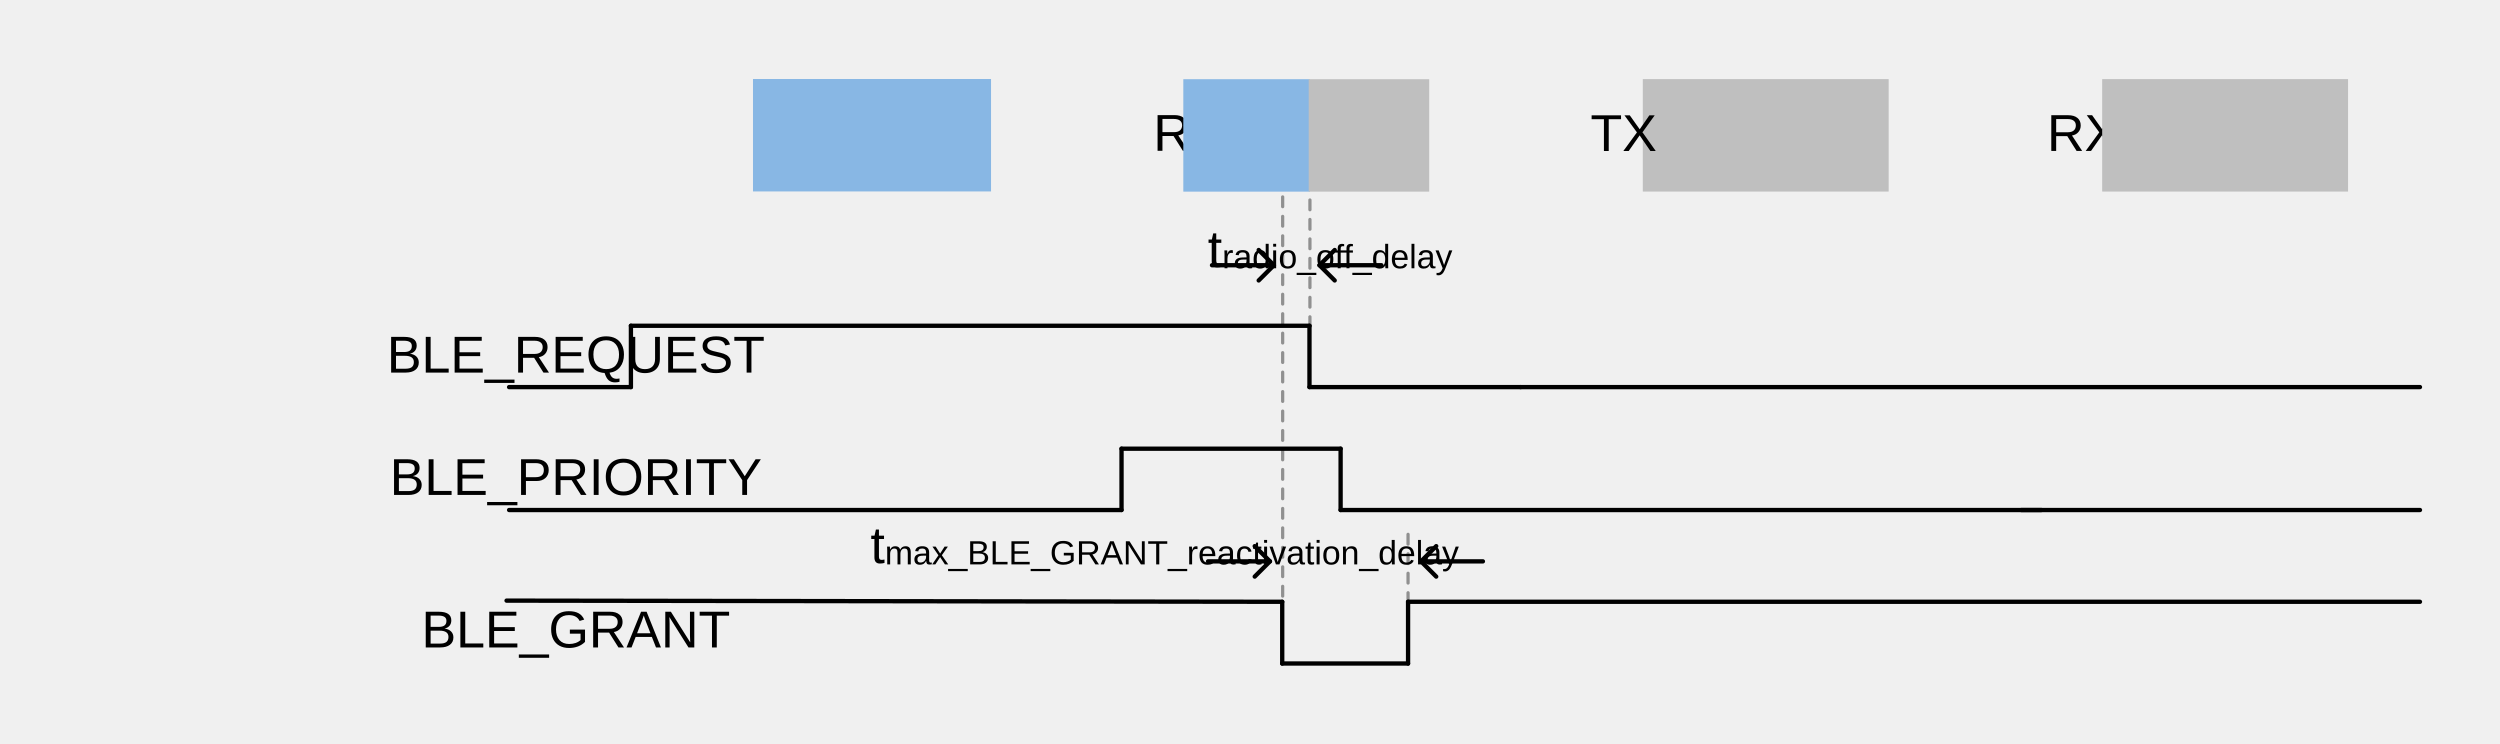
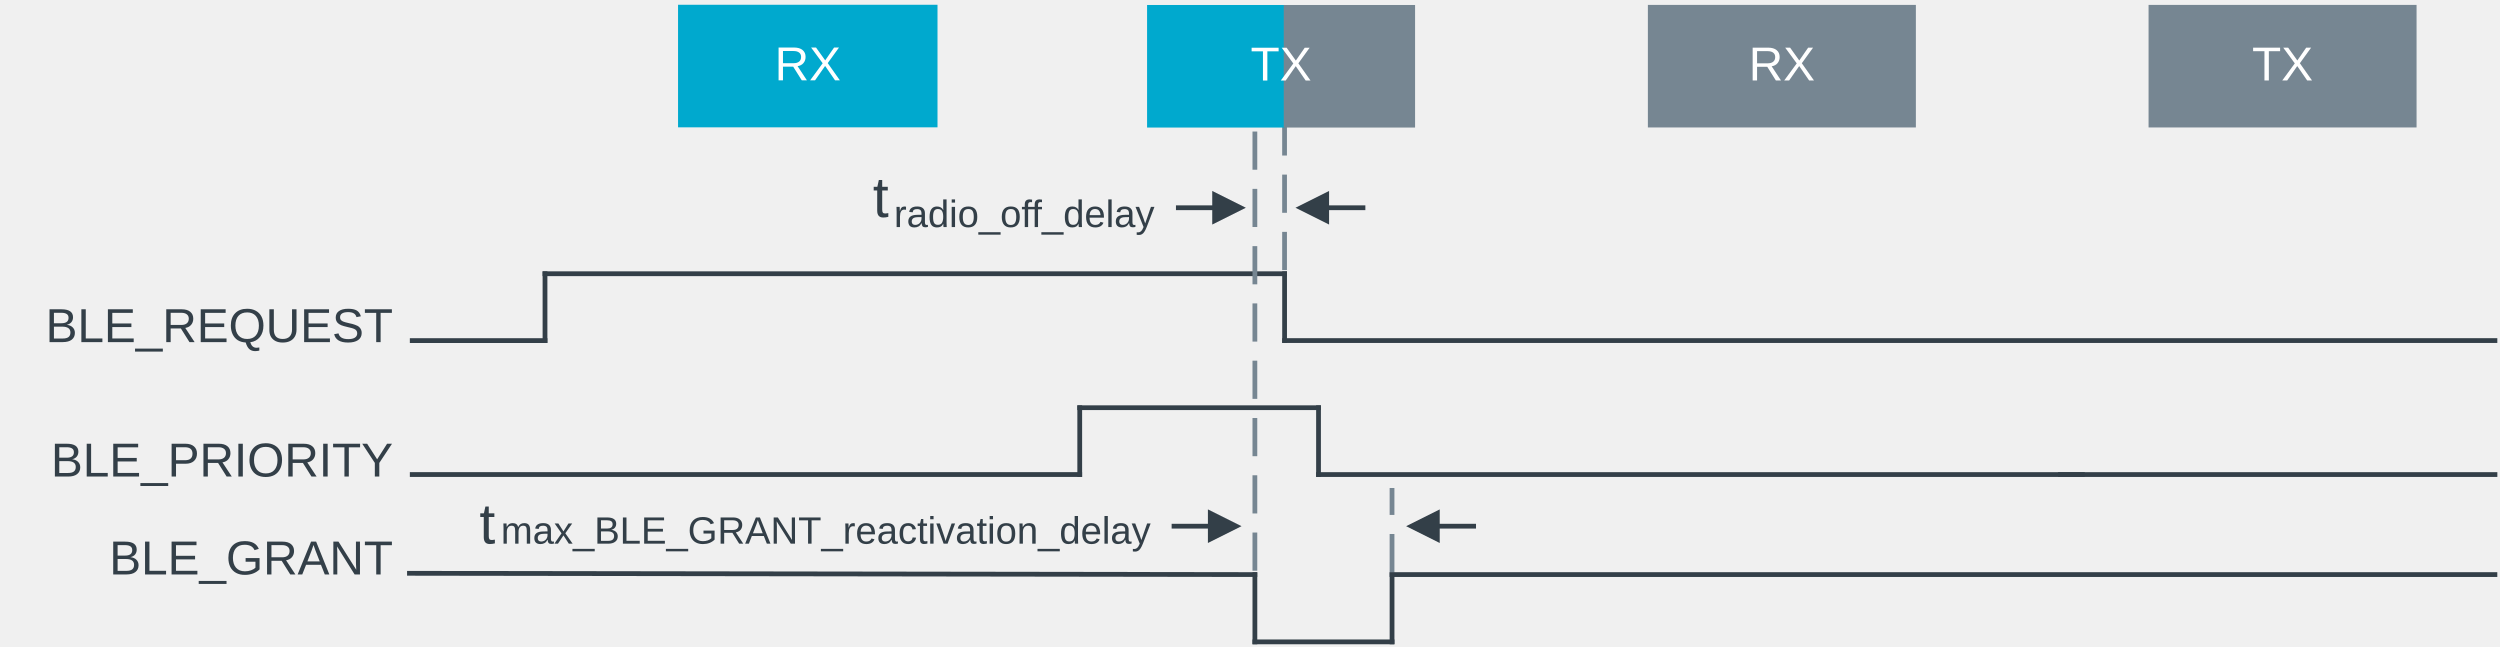
- <svg xmlns="http://www.w3.org/2000/svg" xmlns:ns1="http://schemas.microsoft.com/visio/2003/SVGExtensions/" xmlns:xlink="http://www.w3.org/1999/xlink" width="8.025in" height="2.387in" viewBox="0 0 577.776 171.842" xml:space="preserve" color-interpolation-filters="sRGB" class="st14">
-   <ns1:documentProperties ns1:langID="1044" ns1:metric="true" ns1:viewMarkup="false">
-     <ns1:userDefs>
-       <ns1:ud ns1:nameU="msvNoAutoConnect" ns1:val="VT0(1):26" />
-       <ns1:ud ns1:nameU="msvConvertTheme" />
-     </ns1:userDefs>
-   </ns1:documentProperties>
+ <svg xmlns="http://www.w3.org/2000/svg" xmlns:xlink="http://www.w3.org/1999/xlink" width="7.272in" height="1.881in" viewBox="0 0 523.575 135.46" xml:space="preserve" color-interpolation-filters="sRGB" class="st15">
  <style type="text/css">
	
- 		.st1 {fill:none;stroke:none;stroke-width:0.25}
- 		.st2 {fill:#000000;font-family:Arial;font-size:1em}
- 		.st3 {stroke:#000000;stroke-linecap:round;stroke-linejoin:round;stroke-width:1}
- 		.st4 {fill:#88b7e4;stroke:none;stroke-linecap:round;stroke-linejoin:round;stroke-width:0.5}
- 		.st5 {fill:#bfbfbf;stroke:none;stroke-linecap:round;stroke-linejoin:round;stroke-width:0.5}
- 		.st6 {fill:none}
- 		.st7 {stroke:#000000;stroke-dasharray:2.25,2.25;stroke-linecap:round;stroke-linejoin:round;stroke-opacity:0.4;stroke-width:0.75}
- 		.st8 {marker-start:url(#mrkr1-81);stroke:#000000;stroke-linecap:round;stroke-linejoin:round;stroke-width:1}
- 		.st9 {fill:#000000;fill-opacity:1;stroke:#000000;stroke-opacity:1;stroke-width:0.284}
- 		.st10 {marker-end:url(#mrkr1-87);stroke:#000000;stroke-linecap:round;stroke-linejoin:round;stroke-width:1}
- 		.st11 {fill:none;stroke:none;stroke-linecap:round;stroke-linejoin:round;stroke-width:0.75}
- 		.st12 {baseline-shift:-32.494%;font-size:0.65em}
- 		.st13 {fill:none;stroke:none;stroke-linecap:round;stroke-linejoin:round;stroke-width:0.5}
- 		.st14 {fill:none;fill-rule:evenodd;font-size:12px;overflow:visible;stroke-linecap:square;stroke-miterlimit:3}
+ 		.st1 {fill:none;stroke:none;stroke-linecap:butt;stroke-width:1}
+ 		.st2 {fill:#333f48;font-family:Arial;font-size:0.833em}
+ 		.st3 {fill:#000000}
+ 		.st4 {stroke:#333f48;stroke-width:1}
+ 		.st5 {fill:#00a9ce;stroke:none;stroke-width:1}
+ 		.st6 {fill:#ffffff;font-family:Arial;font-size:0.833em}
+ 		.st7 {fill:#768692;stroke:none;stroke-width:1}
+ 		.st8 {stroke:#768692;stroke-dasharray:7,5;stroke-width:1}
+ 		.st9 {marker-start:url(#mrkr4-75);stroke:#333f48;stroke-width:1}
+ 		.st10 {fill:#333f48;fill-opacity:1;stroke:#333f48;stroke-opacity:1;stroke-width:0.284}
+ 		.st11 {marker-end:url(#mrkr4-81);stroke:#333f48;stroke-width:1}
+ 		.st12 {fill:none;stroke:none;stroke-width:1}
+ 		.st13 {fill:#333f48;font-family:Arial;font-size:1em}
+ 		.st14 {fill:#333f48;font-family:Arial;font-size:0.667em}
+ 		.st15 {fill:none;fill-rule:evenodd;font-size:12px;overflow:visible;stroke-linecap:square;stroke-miterlimit:3}
	
	</style>
  <defs id="Markers">
-     <g id="lend1">
-       <path d="M 1 -1 L 0 0 L 1 1 " style="stroke-linecap:round;stroke-linejoin:round;fill:none" />
+     <g id="lend4">
+       <path d="M 2 1 L 0 0 L 2 -1 L 2 1 " style="stroke:none" />
    </g>
-     <marker id="mrkr1-81" class="st9" ns1:arrowType="1" ns1:arrowSize="2" orient="auto" markerUnits="strokeWidth" overflow="visible">
-       <use xlink:href="#lend1" transform="scale(3.520009) " />
+     <marker id="mrkr4-75" class="st10" refX="6.68" orient="auto" markerUnits="strokeWidth" overflow="visible">
+       <use xlink:href="#lend4" transform="scale(3.52) " />
    </marker>
-     <marker id="mrkr1-87" class="st9" ns1:arrowType="1" ns1:arrowSize="2" orient="auto" markerUnits="strokeWidth" overflow="visible">
-       <use xlink:href="#lend1" transform="scale(-3.520009,-3.520009) " />
+     <marker id="mrkr4-81" class="st10" refX="-7.04" orient="auto" markerUnits="strokeWidth" overflow="visible">
+       <use xlink:href="#lend4" transform="scale(-3.52,-3.52) " />
    </marker>
  </defs>
-   <g ns1:mID="5" ns1:index="2" ns1:groupContext="foregroundPage">
-     <ns1:pageProperties ns1:drawingScale="0.0393701" ns1:pageScale="0.0393701" ns1:drawingUnits="24" ns1:shadowOffsetX="9" ns1:shadowOffsetY="-9" />
-     <ns1:layer ns1:name="Hairline" ns1:index="0" color="#000000" />
-     <g id="shape73-1" ns1:mID="73" ns1:groupContext="shape" transform="translate(18.25,-82.1314)">
-       <ns1:textBlock ns1:margins="rect(4,4,4,4)" ns1:tabSpace="42.5197" />
-       <ns1:textRect cx="54.833" cy="164.627" width="109.67" height="14.43" />
-       <rect x="0" y="157.413" width="109.665" height="14.43" class="st1" />
-       <text x="11.15" y="168.23" class="st2" ns1:langID="1044">
-         <ns1:paragraph ns1:horizAlign="1" />
-         <ns1:tabList />BLE_REQUEST</text>
+   <g>
+     <g id="shape394-1" transform="translate(1,-59.6652)">
+       <rect x="0" y="121.205" width="85.295" height="14.255" class="st1" />
+       <text x="8.49" y="131.33" class="st2">BLE_REQUEST</text>
    </g>
-     <g id="shape74-4" ns1:mID="74" ns1:groupContext="shape" transform="translate(18.25,-53.8491)">
-       <ns1:textBlock ns1:margins="rect(4,4,4,4)" ns1:tabSpace="42.5197" />
-       <ns1:textRect cx="54.833" cy="164.627" width="109.67" height="14.43" />
-       <rect x="0" y="157.413" width="109.665" height="14.43" class="st1" />
-       <text x="11.82" y="168.23" class="st2" ns1:langID="1044">
-         <ns1:paragraph ns1:horizAlign="1" />
-         <ns1:tabList />BLE_PRIORITY</text>
+     <g id="shape395-4" transform="translate(1,-31.5003)">
+       <rect x="0" y="121.205" width="85.295" height="14.255" class="st1" />
+       <text x="9.61" y="131.33" class="st2">BLE_PRIORITY</text>
    </g>
-     <g id="shape75-7" ns1:mID="75" ns1:groupContext="shape" transform="translate(18.25,-18.6083)">
-       <ns1:textBlock ns1:margins="rect(4,4,4,4)" ns1:tabSpace="42.5197" />
-       <ns1:textRect cx="54.833" cy="164.627" width="109.67" height="14.43" />
-       <rect x="0" y="157.413" width="109.665" height="14.43" class="st1" />
-       <text x="19.15" y="168.23" class="st2" ns1:langID="1044">
-         <ns1:paragraph ns1:horizAlign="1" />
-         <ns1:tabList />BLE_GRANT</text>
+     <g id="shape396-7" transform="translate(1,-10.9946)">
+       <rect x="0" y="121.205" width="85.295" height="14.255" class="st1" />
+       <text x="21.83" y="131.33" class="st2">BLE_GRANT</text>
    </g>
-     <g id="shape76-10" ns1:mID="76" ns1:groupContext="shape" transform="translate(351.42,-82.3878)">
-       <ns1:userDefs>
-         <ns1:ud ns1:nameU="msvThemeColors" ns1:val="VT0(254):26" />
-       </ns1:userDefs>
-       <path d="M0 171.84 L207.86 171.84" class="st3" />
+     <g id="shape397-10" transform="translate(269.032,-64.1192)">
+       <path d="M0 135.46 L253.54 135.46 L0 135.46 Z" class="st3" />
+       <path d="M0 135.46 L253.54 135.46" class="st4" />
    </g>
-     <g id="shape77-13" ns1:mID="77" ns1:groupContext="shape" transform="translate(117.66,-53.9772) rotate(9.14798E-08)">
-       <ns1:userDefs>
-         <ns1:ud ns1:nameU="msvThemeColors" ns1:val="VT0(254):26" />
-       </ns1:userDefs>
-       <path d="M0 171.84 L141.53 171.84" class="st3" />
+     <g id="shape398-13" transform="translate(86.295,-36.0522) rotate(9.1479E-08)">
+       <path d="M0 135.46 L139.82 135.46 L0 135.46 Z" class="st3" />
+       <path d="M0 135.46 L139.82 135.46" class="st4" />
    </g>
-     <g id="shape78-16" ns1:mID="78" ns1:groupContext="shape" transform="translate(325.417,-32.7677)">
-       <ns1:userDefs>
-         <ns1:ud ns1:nameU="msvThemeColors" ns1:val="VT0(254):26" />
-       </ns1:userDefs>
-       <path d="M0 171.84 L233.86 171.84" class="st3" />
+     <g id="shape399-16" transform="translate(291.54,-15.0991)">
+       <path d="M0 135.46 L231.03 135.46 L0 135.46 Z" class="st3" />
+       <path d="M0 135.46 L231.03 135.46" class="st4" />
    </g>
-     <g id="shape79-19" ns1:mID="79" ns1:groupContext="shape" transform="translate(145.809,-96.561) rotate(2.37881E-06)">
-       <ns1:userDefs>
-         <ns1:ud ns1:nameU="msvThemeColors" ns1:val="VT0(254):26" />
-       </ns1:userDefs>
-       <path d="M0 171.84 L156.82 171.84" class="st3" />
+     <g id="shape400-19" transform="translate(114.104,-78.121) rotate(2.37881E-06)">
+       <path d="M0 135.46 L154.92 135.46 L0 135.46 Z" class="st3" />
+       <path d="M0 135.46 L154.92 135.46" class="st4" />
    </g>
-     <g id="shape81-22" ns1:mID="81" ns1:groupContext="shape" transform="translate(259.195,-68.1505) rotate(1.5104E-06)">
-       <ns1:userDefs>
-         <ns1:ud ns1:nameU="msvThemeColors" ns1:val="VT0(254):26" />
-       </ns1:userDefs>
-       <path d="M0 171.84 L50.63 171.84" class="st3" />
+     <g id="shape401-22" transform="translate(226.119,-50.0541) rotate(1.5104E-06)">
+       <path d="M0 135.46 L50.02 135.46 L0 135.46 Z" class="st3" />
+       <path d="M0 135.46 L50.02 135.46" class="st4" />
    </g>
-     <g id="shape82-25" ns1:mID="82" ns1:groupContext="shape" transform="translate(317.651,75.2812) rotate(90)">
-       <ns1:userDefs>
-         <ns1:ud ns1:nameU="msvThemeColors" ns1:val="VT0(254):26" />
-       </ns1:userDefs>
-       <path d="M0 171.84 L14.17 171.84" class="st3" />
+     <g id="shape402-25" transform="translate(249.566,57.3416) rotate(90)">
+       <path d="M0 135.46 L14 135.46 L0 135.46 Z" class="st3" />
+       <path d="M0 135.46 L14 135.46" class="st4" />
    </g>
-     <g id="shape83-28" ns1:mID="83" ns1:groupContext="shape" transform="translate(145.809,261.297) rotate(180)">
-       <ns1:userDefs>
-         <ns1:ud ns1:nameU="msvThemeColors" ns1:val="VT0(254):26" />
-       </ns1:userDefs>
-       <path d="M0 171.84 L28.15 171.84" class="st3" />
+     <g id="shape403-28" transform="translate(114.104,206.806) rotate(180)">
+       <path d="M0 135.46 L27.81 135.46 L0 135.46 Z" class="st3" />
+       <path d="M0 135.46 L27.81 135.46" class="st4" />
    </g>
-     <g id="shape84-31" ns1:mID="84" ns1:groupContext="shape" transform="translate(474.474,75.2812) rotate(90)">
-       <ns1:userDefs>
-         <ns1:ud ns1:nameU="msvThemeColors" ns1:val="VT0(254):26" />
-       </ns1:userDefs>
-       <path d="M0 171.84 L14.17 171.84" class="st3" />
+     <g id="shape404-31" transform="translate(404.493,57.3416) rotate(90)">
+       <path d="M0 135.46 L14 135.46 L0 135.46 Z" class="st3" />
+       <path d="M0 135.46 L14 135.46" class="st4" />
    </g>
-     <g id="shape85-34" ns1:mID="85" ns1:groupContext="shape" transform="translate(302.631,-82.3878) rotate(1.20697E-06)">
-       <ns1:userDefs>
-         <ns1:ud ns1:nameU="msvThemeColors" ns1:val="VT0(254):26" />
-       </ns1:userDefs>
-       <path d="M0 171.84 L48.79 171.84" class="st3" />
+     <g id="shape406-34" transform="translate(361.581,85.4088) rotate(90)">
+       <path d="M0 135.46 L14 135.46 L0 135.46 Z" class="st3" />
+       <path d="M0 135.46 L14 135.46" class="st4" />
    </g>
-     <g id="shape88-37" ns1:mID="88" ns1:groupContext="shape" transform="translate(431.037,103.692) rotate(90)">
-       <ns1:userDefs>
-         <ns1:ud ns1:nameU="msvThemeColors" ns1:val="VT0(254):26" />
-       </ns1:userDefs>
-       <path d="M0 171.84 L14.17 171.84" class="st3" />
+     <g id="shape407-37" transform="translate(411.601,85.4088) rotate(90)">
+       <path d="M0 135.46 L14 135.46 L0 135.46 Z" class="st3" />
+       <path d="M0 135.46 L14 135.46" class="st4" />
    </g>
-     <g id="shape89-40" ns1:mID="89" ns1:groupContext="shape" transform="translate(481.669,103.692) rotate(90)">
-       <ns1:userDefs>
-         <ns1:ud ns1:nameU="msvThemeColors" ns1:val="VT0(254):26" />
-       </ns1:userDefs>
-       <path d="M0 171.84 L14.17 171.84" class="st3" />
+     <g id="shape408-40" transform="translate(276.138,-36.0522)">
+       <path d="M0 135.46 L160.01 135.46 L0 135.46 Z" class="st3" />
+       <path d="M0 135.46 L160.01 135.46" class="st4" />
    </g>
-     <g id="shape90-43" ns1:mID="90" ns1:groupContext="shape" transform="translate(309.827,-53.9772)">
-       <ns1:userDefs>
-         <ns1:ud ns1:nameU="msvThemeColors" ns1:val="VT0(254):26" />
-       </ns1:userDefs>
-       <path d="M0 171.84 L161.97 171.84" class="st3" />
+     <g id="shape409-43" transform="translate(431.559,-36.0522)">
+       <path d="M0 135.46 L91.02 135.46 L0 135.46 Z" class="st3" />
+       <path d="M0 135.46 L91.02 135.46" class="st4" />
    </g>
-     <g id="shape94-46" ns1:mID="94" ns1:groupContext="shape" transform="translate(467.15,-53.9772)">
-       <ns1:userDefs>
-         <ns1:ud ns1:nameU="msvThemeColors" ns1:val="VT0(254):26" />
-       </ns1:userDefs>
-       <path d="M0 171.84 L92.13 171.84" class="st3" />
+     <g id="shape411-46" transform="translate(141.977,-108.787)">
+       <rect x="0" y="109.787" width="54.35" height="25.673" class="st5" />
+       <text x="20.23" y="125.62" class="st6">RX</text>
    </g>
-     <g id="group95-49" transform="translate(174.024,-127.605)" ns1:mID="95" ns1:groupContext="group">
-       <g id="shape96-50" ns1:mID="96" ns1:groupContext="shape">
-         <ns1:textBlock ns1:margins="rect(0,0,0,0)" ns1:tabSpace="42.5197" />
-         <ns1:textRect cx="27.508" cy="158.848" width="55.02" height="25.988" />
-         <rect x="0" y="145.855" width="55.016" height="25.988" class="st4" />
-         <text x="19.17" y="162.45" class="st2" ns1:langID="1033">
-           <ns1:paragraph ns1:horizAlign="1" />
-           <ns1:tabList />RX</text>
+     <g id="shape413-49" transform="translate(345.134,-108.761)">
+       <rect x="0" y="109.787" width="56.138" height="25.673" class="st7" />
+       <text x="21.12" y="125.62" class="st6">RX</text>
+     </g>
+     <g id="shape415-52" transform="translate(450.018,-108.761)">
+       <rect x="0" y="109.787" width="56.138" height="25.673" class="st7" />
+       <text x="21.68" y="125.62" class="st6">TX</text>
+     </g>
+     <g id="shape416-55" transform="translate(398.27,120.363) rotate(90)">
+       <path d="M0 135.46 L14.1 135.46 L0 135.46 Z" class="st3" />
+       <path d="M0 135.46 L14.1 135.46" class="st4" />
+     </g>
+     <g id="shape417-58" transform="translate(262.807,-1.00395) rotate(9.96435E-07)">
+       <path d="M0 135.46 L28.73 135.46 L0 135.46 Z" class="st3" />
+       <path d="M0 135.46 L28.73 135.46" class="st4" />
+     </g>
+     <g id="shape418-61" transform="translate(427.003,120.363) rotate(90)">
+       <path d="M0 135.46 L14.1 135.46 L0 135.46 Z" class="st3" />
+       <path d="M0 135.46 L14.1 135.46" class="st4" />
+     </g>
+     <g id="shape421-64" transform="translate(133.567,56.0749) rotate(-90)">
+       <path d="M0 135.46 L29.36 135.46 L0 135.46 Z" class="st3" />
+       <path d="M0 135.46 L29.36 135.46" class="st8" />
+     </g>
+     <g id="shape424-67" transform="translate(127.349,119.057) rotate(-90)">
+       <path d="M0 135.46 L92.34 135.46 L0 135.46 Z" class="st3" />
+       <path d="M0 135.46 L92.34 135.46" class="st8" />
+     </g>
+     <g id="shape425-70" transform="translate(271.312,-91.9418)">
+       <path d="M6.68 135.46 L7.04 135.46 L14.14 135.46" class="st9" />
+     </g>
+     <g id="shape426-76" transform="translate(246.777,-91.9418)">
+       <path d="M0 135.46 L7.1 135.46" class="st11" />
+     </g>
+     <g id="shape428-82" transform="translate(85.9173,-15.3659) rotate(0.0863452)">
+       <path d="M0 135.46 L177.09 135.46 L0 135.46 Z" class="st3" />
+       <path d="M0 135.46 L177.09 135.46" class="st4" />
+     </g>
+     <g id="shape430-85" transform="translate(240.228,-108.742)">
+       <rect x="0" y="109.787" width="28.909" height="25.673" class="st5" />
+     </g>
+     <g id="shape432-87" transform="translate(268.857,-108.742)">
+       <rect x="0" y="109.787" width="27.509" height="25.673" class="st7" />
+     </g>
+     <g id="shape434-89" transform="translate(240.228,-108.742)">
+       <rect x="0" y="109.787" width="56.138" height="25.673" class="st12" />
+       <text x="21.68" y="125.62" class="st6">TX</text>
+     </g>
+     <g id="shape437-92" transform="translate(156.079,119.366) rotate(-90)">
+       <path d="M0 135.46 L16.64 135.46 L0 135.46 Z" class="st3" />
+       <path d="M0 135.46 L16.64 135.46" class="st8" />
+     </g>
+     <g id="shape438-95" transform="translate(294.491,-25.236)">
+       <path d="M6.68 135.46 L7.04 135.46 L14.14 135.46" class="st9" />
+     </g>
+     <g id="shape439-100" transform="translate(245.871,-25.236)">
+       <path d="M0 135.46 L7.1 135.46" class="st11" />
+     </g>
+     <g id="group443-105" transform="translate(96.3574,-21.0977)">
+       <g id="shape441-106">
+         <rect x="0" y="127.277" width="10.776" height="8.184" class="st12" />
+         <text x="4" y="134.97" class="st13">t</text>
+       </g>
+       <g id="shape442-109" transform="translate(3.55747,-0.861485)">
+         <rect x="0" y="131.431" width="145.956" height="4.029" class="st12" />
+         <text x="4.94" y="135.85" class="st14">max_BLE_GRANT_reactivation_delay</text>
      </g>
    </g>
-     <g id="group99-53" transform="translate(379.667,-127.579)" ns1:mID="99" ns1:groupContext="group">
-       <g id="shape100-54" ns1:mID="100" ns1:groupContext="shape">
-         <ns1:textBlock ns1:margins="rect(0,0,0,0)" ns1:tabSpace="42.5197" />
-         <ns1:textRect cx="28.412" cy="158.848" width="56.83" height="25.988" />
-         <rect x="0" y="145.855" width="56.825" height="25.988" class="st5" />
-         <text x="20.08" y="162.45" class="st2" ns1:langID="1033">
-           <ns1:paragraph ns1:horizAlign="1" />
-           <ns1:tabList />RX</text>
+     <g id="group447-112" transform="translate(178.773,-86.2033)">
+       <g id="shape445-113" transform="translate(-7.99361E-15,-3.29319)">
+         <rect x="0" y="127.277" width="10.776" height="8.184" class="st12" />
+         <text x="4" y="134.97" class="st13">t</text>
      </g>
-     </g>
-     <g id="group101-57" transform="translate(485.835,-127.579)" ns1:mID="101" ns1:groupContext="group">
-       <g id="shape102-58" ns1:mID="102" ns1:groupContext="shape">
-         <ns1:textBlock ns1:margins="rect(0,0,0,0)" ns1:tabSpace="42.5197" />
-         <ns1:textRect cx="28.412" cy="158.848" width="56.83" height="25.988" />
-         <rect x="0" y="145.855" width="56.825" height="25.988" class="st5" />
-         <text x="20.75" y="162.45" class="st2" ns1:langID="1033">
-           <ns1:paragraph ns1:horizAlign="1" />
-           <ns1:tabList />TX</text>
+       <g id="shape446-116" transform="translate(3.55747,-5.68434E-14)">
+         <rect x="0" y="127.277" width="64.446" height="8.184" class="st12" />
+         <text x="4.87" y="133.77" class="st14">radio_off_delay</text>
      </g>
-     </g>
-     <g id="shape120-61" ns1:mID="120" ns1:groupContext="shape" transform="translate(468.175,139.074) rotate(90)">
-       <ns1:userDefs>
-         <ns1:ud ns1:nameU="msvThemeColors" ns1:val="VT0(254):26" />
-       </ns1:userDefs>
-       <path d="M0 171.84 L14.27 171.84" class="st3" />
-     </g>
-     <g id="shape121-64" ns1:mID="121" ns1:groupContext="shape" transform="translate(296.333,-18.5) rotate(9.96436E-07)">
-       <ns1:userDefs>
-         <ns1:ud ns1:nameU="msvThemeColors" ns1:val="VT0(254):26" />
-       </ns1:userDefs>
-       <path d="M0 171.84 L29.08 171.84" class="st3" />
-     </g>
-     <g id="shape122-67" ns1:mID="122" ns1:groupContext="shape" transform="translate(497.26,139.074) rotate(90)">
-       <ns1:userDefs>
-         <ns1:ud ns1:nameU="msvThemeColors" ns1:val="VT0(254):26" />
-       </ns1:userDefs>
-       <path d="M0 171.84 L14.27 171.84" class="st3" />
-     </g>
-     <g id="shape123-70" ns1:mID="123" ns1:groupContext="shape" transform="translate(130.898,75.4642) rotate(-90)">
-       <path d="M0 171.84 L31.18 171.84 L0 171.84 Z" class="st6" />
-       <path d="M0 171.84 L31.18 171.84" class="st7" />
-     </g>
-     <g id="shape124-73" ns1:mID="124" ns1:groupContext="shape" transform="translate(124.596,137.752) rotate(-90)">
-       <path d="M0 171.84 L93.47 171.84 L0 171.84 Z" class="st6" />
-       <path d="M0 171.84 L93.47 171.84" class="st7" />
-     </g>
-     <g id="shape125-76" ns1:mID="125" ns1:groupContext="shape" transform="translate(304.942,-110.551)">
-       <path d="M0 171.84 L14.31 171.84" class="st8" />
-     </g>
-     <g id="shape126-82" ns1:mID="126" ns1:groupContext="shape" transform="translate(280.106,-110.551)">
-       <path d="M0 171.84 L14.31 171.84" class="st10" />
-     </g>
-     <g id="shape127-88" ns1:mID="127" ns1:groupContext="shape" ns1:layerMember="0" transform="translate(219.118,-108.724)">
-       <ns1:userDefs>
-         <ns1:ud ns1:nameU="DWGTextHAlign" ns1:prompt="0=left, 0.5=center, 1=right" ns1:val="VT0(1):1" />
-         <ns1:ud ns1:nameU="DWGTextVAlign" ns1:prompt="0=bottom, 0.5=middle, 1=top" ns1:val="VT0(0.5):1" />
-         <ns1:ud ns1:nameU="SOLSH" ns1:prompt="" ns1:val="VT4({13D0FF3B-CF5B-4a46-98AB-14030248EAEF})" />
-         <ns1:ud ns1:nameU="DWGEntityType" ns1:prompt="" ns1:val="VT4(MTEXT)" />
-       </ns1:userDefs>
-       <ns1:textBlock ns1:margins="rect(0,0,0,0)" />
-       <ns1:textRect cx="38.267" cy="167.18" width="76.55" height="9.324" />
-       <rect x="0" y="162.518" width="76.535" height="9.324" class="st11" />
-       <text x="-0.01" y="170.42" class="st2" ns1:langID="1044">
-         <ns1:paragraph ns1:spLine="-1.08" ns1:spAfter="7.99997" ns1:bulletSize="0.166667" />
-         <ns1:tabList />t<tspan dy="-0.287em" class="st12" ns1:langID="1033" ns1:baseFontSize="12">radio_off_delay</tspan>
-       </text>
-     </g>
-     <g id="shape128-92" ns1:mID="128" ns1:groupContext="shape" transform="translate(117.33,-33.0377) rotate(0.0863452)">
-       <ns1:userDefs>
-         <ns1:ud ns1:nameU="msvThemeColors" ns1:val="VT0(254):26" />
-       </ns1:userDefs>
-       <path d="M0 171.84 L179.26 171.84" class="st3" />
-     </g>
-     <g id="group129-95" transform="translate(273.477,-127.559)" ns1:mID="129" ns1:groupContext="group">
-       <g id="shape130-96" ns1:mID="130" ns1:groupContext="shape" transform="translate(1.99385E-06,0)">
-         <ns1:textBlock ns1:margins="rect(0,0,0,0)" ns1:tabSpace="42.5197" />
-         <rect x="0" y="145.855" width="29.263" height="25.988" class="st4" />
-       </g>
-     </g>
-     <g id="group131-98" transform="translate(302.457,-127.559)" ns1:mID="131" ns1:groupContext="group">
-       <g id="shape132-99" ns1:mID="132" ns1:groupContext="shape" transform="translate(1.89728E-06,0)">
-         <ns1:textBlock ns1:margins="rect(0,0,0,0)" ns1:tabSpace="42.5197" />
-         <rect x="0" y="145.855" width="27.846" height="25.988" class="st5" />
-       </g>
-     </g>
-     <g id="group133-101" transform="translate(273.477,-127.559)" ns1:mID="133" ns1:groupContext="group">
-       <g id="shape134-102" ns1:mID="134" ns1:groupContext="shape" transform="translate(3.87182E-06,0)">
-         <ns1:textBlock ns1:margins="rect(0,0,0,0)" ns1:tabSpace="42.5197" />
-         <ns1:textRect cx="28.412" cy="158.848" width="56.83" height="25.988" />
-         <rect x="0" y="145.855" width="56.825" height="25.988" class="st13" />
-         <text x="20.75" y="162.45" class="st2" ns1:langID="1033">
-           <ns1:paragraph ns1:horizAlign="1" />
-           <ns1:tabList />TX</text>
-       </g>
-     </g>
-     <g id="shape135-105" ns1:mID="135" ns1:groupContext="shape" transform="translate(153.575,143.734) rotate(-90)">
-       <path d="M0 171.84 L21.5 171.84 L0 171.84 Z" class="st6" />
-       <path d="M0 171.84 L21.5 171.84" class="st7" />
-     </g>
-     <g id="shape136-108" ns1:mID="136" ns1:groupContext="shape" transform="translate(328.404,-42.1094)">
-       <path d="M0 171.84 L14.31 171.84" class="st8" />
-     </g>
-     <g id="shape137-113" ns1:mID="137" ns1:groupContext="shape" transform="translate(279.189,-42.1094)">
-       <path d="M0 171.84 L14.31 171.84" class="st10" />
-     </g>
-     <g id="shape138-118" ns1:mID="138" ns1:groupContext="shape" ns1:layerMember="0" transform="translate(141.165,-40.2818)">
-       <ns1:userDefs>
-         <ns1:ud ns1:nameU="DWGTextHAlign" ns1:prompt="0=left, 0.5=center, 1=right" ns1:val="VT0(1):1" />
-         <ns1:ud ns1:nameU="DWGTextVAlign" ns1:prompt="0=bottom, 0.5=middle, 1=top" ns1:val="VT0(0.5):1" />
-         <ns1:ud ns1:nameU="SOLSH" ns1:prompt="" ns1:val="VT4({13D0FF3B-CF5B-4a46-98AB-14030248EAEF})" />
-         <ns1:ud ns1:nameU="DWGEntityType" ns1:prompt="" ns1:val="VT4(MTEXT)" />
-       </ns1:userDefs>
-       <ns1:textBlock ns1:margins="rect(0,0,0,0)" />
-       <ns1:textRect cx="68.673" cy="167.18" width="137.37" height="9.324" />
-       <rect x="0" y="162.518" width="137.348" height="9.324" class="st11" />
-       <text x="-0.01" y="170.42" class="st2" ns1:langID="1044">
-         <ns1:paragraph ns1:spLine="-1.08" ns1:spAfter="7.99997" ns1:bulletSize="0.166667" />
-         <ns1:tabList />t<tspan dy="-0.287em" class="st12" ns1:langID="1033" ns1:baseFontSize="12">max_BLE_GRANT_reactivation_delay</tspan>
-       </text>
    </g>
  </g>
</svg>
